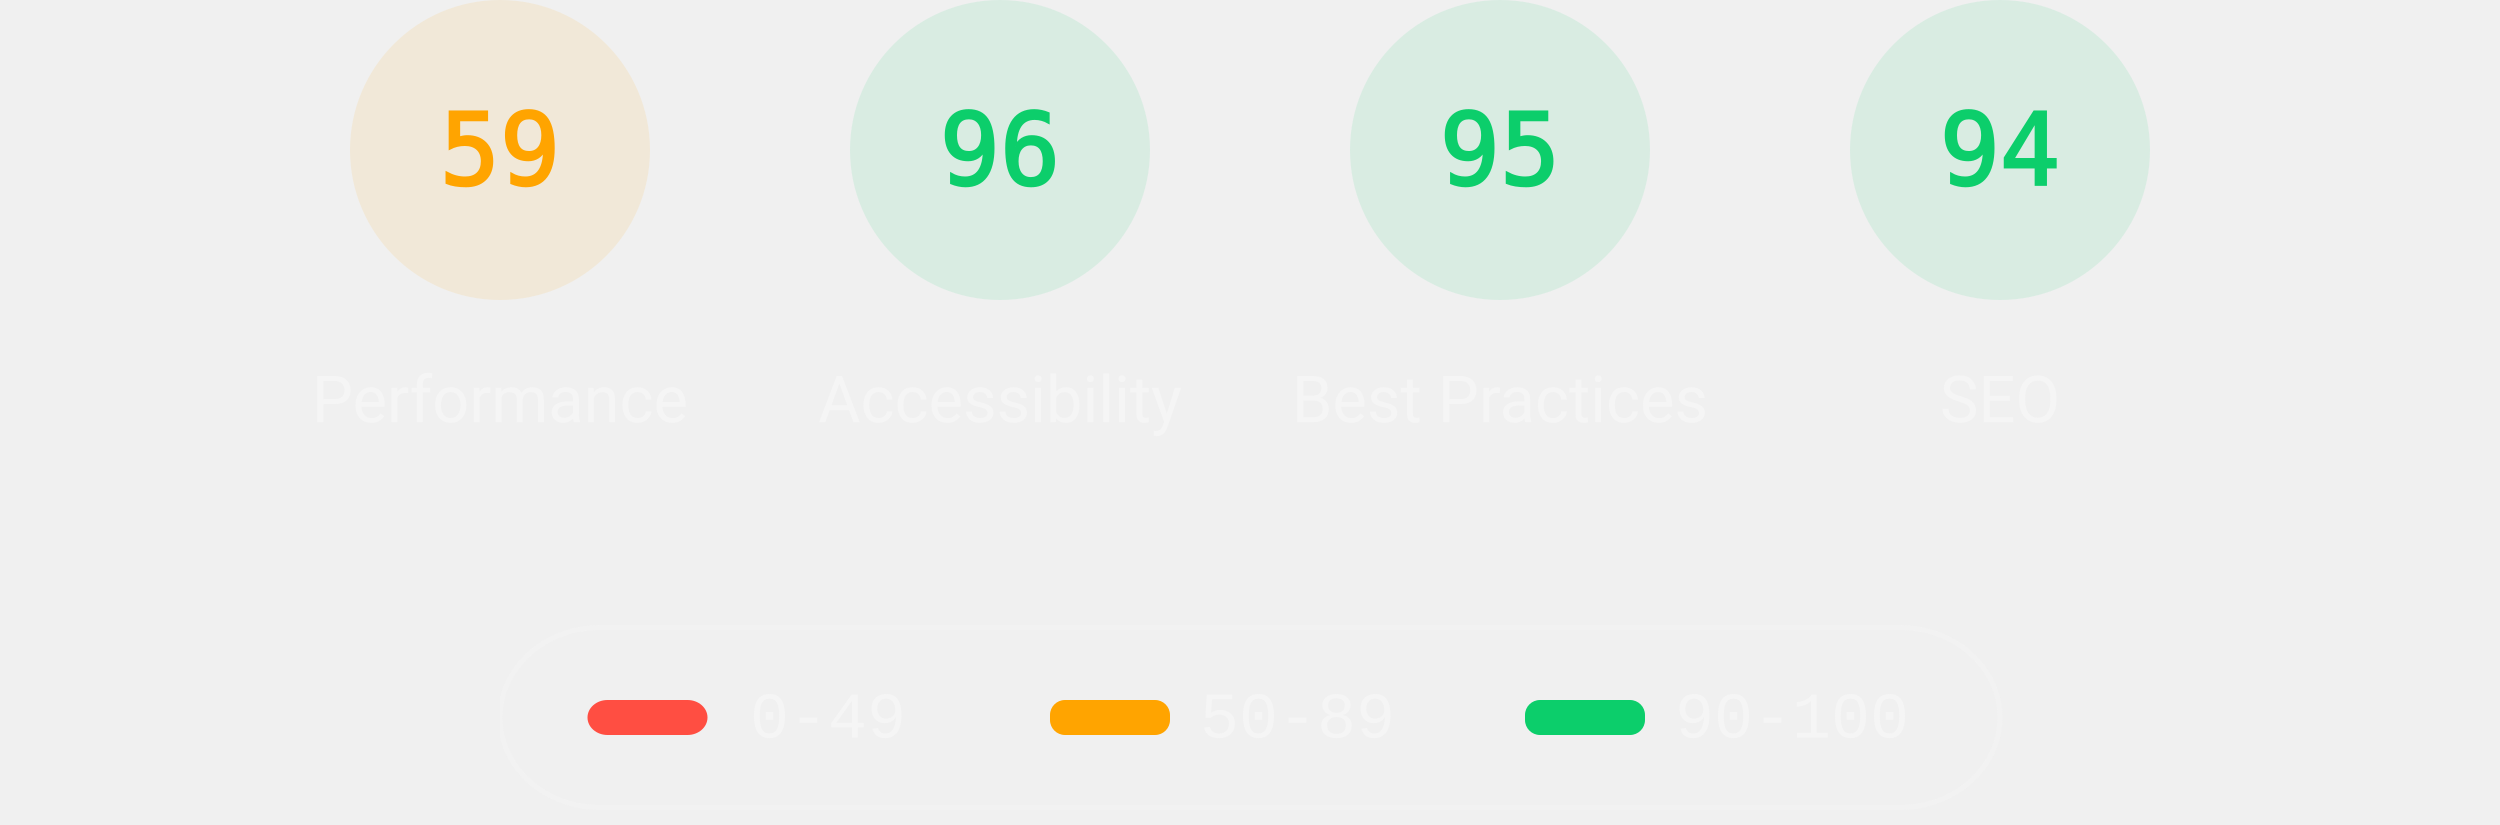
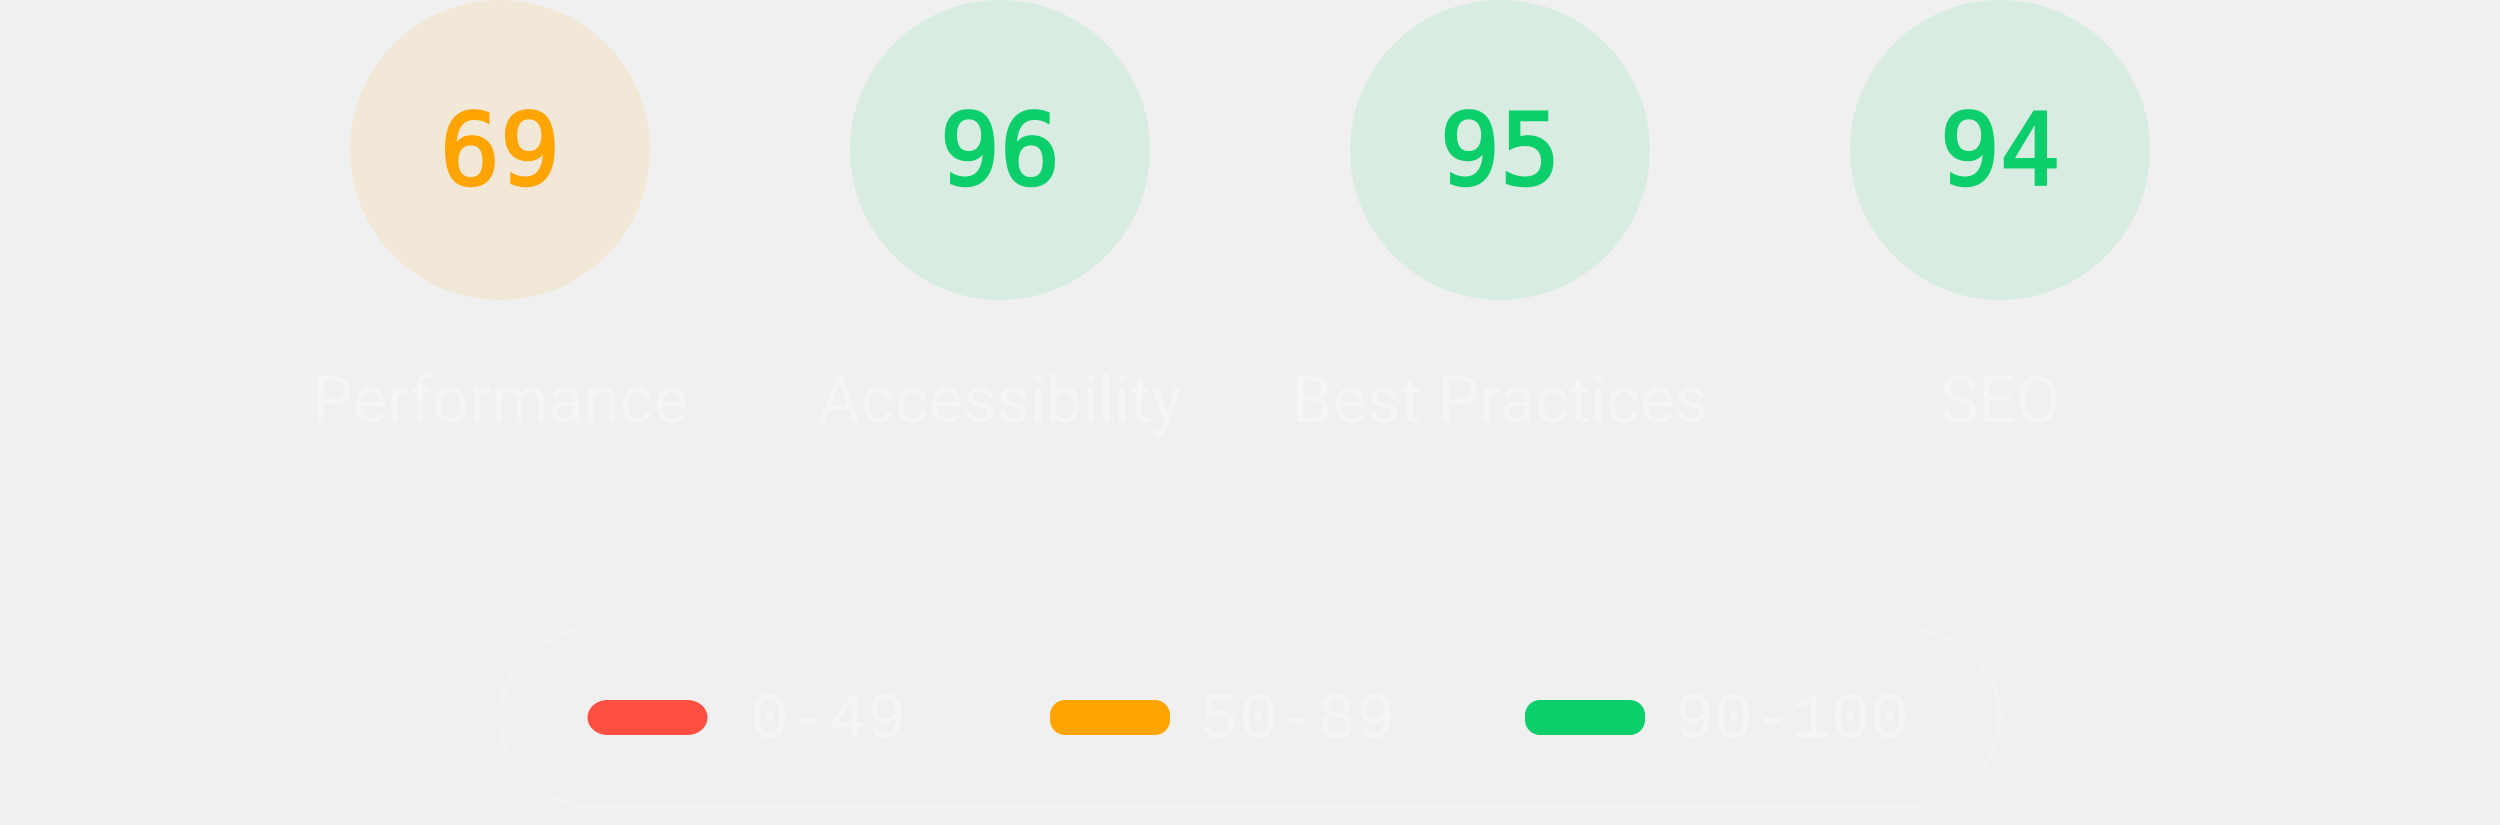
<svg xmlns="http://www.w3.org/2000/svg" class="theme--dark" fill="none" width="1000" height="330">
  <style>
			.gauge-base {
				opacity: 0.1
			}

			.gauge-arc {
				fill: none;
				animation-delay: 250ms;
				stroke-linecap: round;
				transform: rotate(-90deg);
				transform-origin: 100px 60px;
				animation: load-gauge 1s ease forwards
			}

			.guage-text {
				font-size: 40px;
				font-family: monospace;
				text-align: center
			}

			.guage-red {
				color: #ff4e42;
				fill: #ff4e42;
				stroke: #ff4e42
			}
			.guage-orange {
				color: #ffa400;
				fill: #ffa400;
				stroke: #ffa400
			}
			.guage-green {
				color: #0cce6b;
				fill: #0cce6b;
				stroke: #0cce6b
			}
			.theme--agnostic .guage-undefined {
				color: #5c5c5c;
				fill: #5c5c5c;
				stroke: #5c5c5c
			}
			.theme--light .guage-undefined {
				color: #1e1e1e;
				fill: #1e1e1e;
				stroke: #1e1e1e
			}
			.theme--dark .guage-undefined {
				color: #f5f5f5;
				fill: #f5f5f5;
				stroke: #f5f5f5
			}

			.guage-title {
				stroke: none;
				font-size: 26px;
				line-height: 26px;
				font-family: Roboto, Halvetica, Arial, sans-serif
			}
			.metric.guage-title {
				font-family: 'Courier New', Courier, monospace
			}
			.theme--agnostic .guage-title {
				color: #737373;
				fill: #737373
			}
			.theme--light .guage-title {
				color: #212121;
				fill: #212121
			}
			.theme--dark .guage-title {
				color: #f5f5f5;
				fill: #f5f5f5
			}

			@keyframes load-gauge {
				from {
					stroke-dasharray: 0 352.858
				}
			}
			.lh-gauge--pwa__disc {
				fill: #e0e0e0
			}
			.lh-gauge--pwa__logo {
				position: relative;
				fill: #b0b0b0
			}
			.lh-gauge--pwa__invisible {
				display: none
			}
			.lh-gauge--pwa__visible {
				display: inline
			}
			.guage-invisible {
				display: none
			}
			.lh-gauge--pwa__logo--primary-color {
				fill: #304ffe
			}
			.theme--agnostic .lh-gauge--pwa__logo--secondary-color {
				fill: #787878
			}
			.theme--light .lh-gauge--pwa__logo--secondary-color {
				fill: #3d3d3d
			}
			.theme--dark .lh-gauge--pwa__logo--secondary-color {
				fill: #d8b6b6
			}
			.theme--light #svg_2 {
				stroke: #00000022
			}
			.theme--agnostic #svg_2 {
				stroke: #616161
			}
			.theme--light #svg_2 {
				stroke: #00000022
			}
			.theme--dark #svg_2 {
				stroke: #f5f5f566
			}
		</style>
  <svg class="guage-div guage-perf guage-orange" viewBox="0 0 200 200" width="200" height="200" x="100" y="0">
    <circle class="gauge-base" r="56" cx="100" cy="60" stroke-width="8" />
-     <circle class="gauge-arc guage-arc-1" r="56" cx="100" cy="60" stroke-width="8" style="stroke-dasharray: 207.596, 351.858;" />
-     <text class="guage-text" x="100px" y="60px" alignment-baseline="central" dominant-baseline="central" text-anchor="middle">59</text>
+     <circle class="gauge-arc guage-arc-1" r="56" cx="100" cy="60" stroke-width="8" style="stroke-dasharray: 242.782, 351.858;" />
+     <text class="guage-text" x="100px" y="60px" alignment-baseline="central" dominant-baseline="central" text-anchor="middle">69</text>
    <text class="guage-title" x="100px" y="160px" alignment-baseline="central" dominant-baseline="central" text-anchor="middle">Performance</text>
  </svg>
  <svg class="guage-div guage-acc guage-green" viewBox="0 0 200 200" width="200" height="200" x="300" y="0">
    <circle class="gauge-base" r="56" cx="100" cy="60" stroke-width="8" />
    <circle class="gauge-arc guage-arc-2" r="56" cx="100" cy="60" stroke-width="8" style="stroke-dasharray: 337.784, 351.858;" />
    <text class="guage-text" x="100px" y="60px" alignment-baseline="central" dominant-baseline="central" text-anchor="middle">96</text>
    <text class="guage-title" x="100px" y="160px" alignment-baseline="central" dominant-baseline="central" text-anchor="middle">Accessibility</text>
  </svg>
  <svg class="guage-div guage-best guage-green" viewBox="0 0 200 200" width="200" height="200" x="500" y="0">
    <circle class="gauge-base" r="56" cx="100" cy="60" stroke-width="8" />
    <circle class="gauge-arc guage-arc-3" r="56" cx="100" cy="60" stroke-width="8" style="stroke-dasharray: 334.265, 351.858;" />
    <text class="guage-text" x="100px" y="60px" alignment-baseline="central" dominant-baseline="central" text-anchor="middle">95</text>
    <text class="guage-title" x="100px" y="160px" alignment-baseline="central" dominant-baseline="central" text-anchor="middle">Best Practices</text>
  </svg>
  <svg class="guage-div guage-seo guage-green" viewBox="0 0 200 200" width="200" height="200" x="700" y="0">
    <circle class="gauge-base" r="56" cx="100" cy="60" stroke-width="8" />
    <circle class="gauge-arc guage-arc-4" r="56" cx="100" cy="60" stroke-width="8" style="stroke-dasharray: 330.747, 351.858;" />
    <text class="guage-text" x="100px" y="60px" alignment-baseline="central" dominant-baseline="central" text-anchor="middle">94</text>
    <text class="guage-title" x="100px" y="160px" alignment-baseline="central" dominant-baseline="central" text-anchor="middle">SEO</text>
  </svg>
  <svg class="guage-div guage-pwa guage-invisible" viewBox="0 0 200 200" width="200" height="200" x="900" y="0">
    <svg viewBox="0 0 60 60" width="112" height="112" x="44" y="4">
      <defs>
        <linearGradient id="lh-gauge--pwa__check-circle__gradient-0" x1="50%" y1="0%" x2="50%" y2="100%">
          <stop stop-color="#00C852" offset="0%" />
          <stop stop-color="#009688" offset="100%" />
        </linearGradient>
        <linearGradient id="lh-gauge--pwa__installable__shadow-gradient-0" x1="76.056%" x2="24.111%" y1="82.995%" y2="24.735%">
          <stop stop-color="#A5D6A7" offset="0%" />
          <stop stop-color="#80CBC4" offset="100%" />
        </linearGradient>
        <linearGradient id="lh-gauge--pwa__fast-reliable__shadow-gradient-0" x1="76.056%" y1="82.995%" x2="25.678%" y2="26.493%">
          <stop stop-color="#64B5F6" offset="0%" />
          <stop stop-color="#2979FF" offset="100%" />
        </linearGradient>
        <g id="lh-gauge--pwa__fast-reliable-badge-0">
          <circle fill="#FFFFFF" cx="10" cy="10" r="10" />
          <path fill="#304FFE" d="M10 3.58l5.25 2.34v3.5c0 3.23-2.24 6.26-5.25 7-3.01-.74-5.25-3.77-5.25-7v-3.5L10 3.58zm-.47 10.74l2.76-4.83.03-.07c.04-.08 0-.24-.22-.24h-1.64l.47-3.26h-.47l-2.7 4.77c-.02.01.05-.1-.04.05-.09.16-.1.31.18.31h1.63l-.47 3.27h.47z" />
        </g>
        <g id="lh-gauge--pwa__installable-badge-0">
          <circle fill="#FFFFFF" cx="10" cy="10" r="10" />
          <path fill="#009688" d="M10 4.167A5.835 5.835 0 0 0 4.167 10 5.835 5.835 0 0 0 10 15.833 5.835 5.835 0 0 0 15.833 10 5.835 5.835 0 0 0 10 4.167zm2.917 6.416h-2.334v2.334H9.417v-2.334H7.083V9.417h2.334V7.083h1.166v2.334h2.334v1.166z" />
        </g>
      </defs>
      <g stroke="none" fill-rule="nonzero">
        <circle class="lh-gauge--pwa__disc" cx="30" cy="30" r="30" />
        <g class="lh-gauge--pwa__logo">
          <path d="M35.66 19.39l.7-1.75h2L37.4 15 38.6 12l3.4 9h-2.51l-.58-1.61z" />
          <path d="M33.52 21l3.65-9h-2.42l-2.5 5.82L30.5 12h-1.86l-1.9 5.82-1.35-2.65-1.21 3.72L25.4 21h2.38l1.72-5.2 1.64 5.2z" />
          <path fill-rule="nonzero" d="M20.3 17.91h1.48c.45 0 .85-.05 1.2-.15l.39-1.18 1.07-3.3a2.64 2.64 0 0 0-.28-.37c-.55-.6-1.36-.91-2.42-.91H18v9h2.3V17.9zm1.96-3.84c.22.22.33.5.33.87 0 .36-.1.65-.29.87-.2.23-.59.35-1.15.35h-.86v-2.41h.87c.52 0 .89.1 1.1.32z" />
        </g>
        <rect class="lh-gauge--pwa__component lh-gauge--pwa__na-line lh-gauge--pwa__invisible" fill="#FFFFFF" x="20" y="32" width="20" height="4" rx="2" />
        <g class="lh-gauge--pwa__component lh-gauge--pwa__fast-reliable-badge lh-gauge--pwa__invisible" transform="translate(20, 29)">
          <path fill="url(#lh-gauge--pwa__fast-reliable__shadow-gradient-0)" d="M33.63 19.49A30 30 0 0 1 16.2 30.36L3 17.14 17.14 3l16.49 16.49z" />
          <use href="#lh-gauge--pwa__fast-reliable-badge-0" />
        </g>
        <g class="lh-gauge--pwa__component lh-gauge--pwa__installable-badge lh-gauge--pwa__invisible" transform="translate(20, 29)">
          <path fill="url(#lh-gauge--pwa__installable__shadow-gradient-0)" d="M33.629 19.487c-4.272 5.453-10.391 9.39-17.415 10.869L3 17.142 17.142 3 33.63 19.487z" />
          <use href="#lh-gauge--pwa__installable-badge-0" />
        </g>
        <g class="lh-gauge--pwa__component lh-gauge--pwa__fast-reliable-installable-badges lh-gauge--pwa__invisible">
          <g transform="translate(8, 29)">
            <path fill="url(#lh-gauge--pwa__fast-reliable__shadow-gradient-0)" d="M16.321 30.463L3 17.143 17.142 3l22.365 22.365A29.864 29.864 0 0 1 22 31c-1.942 0-3.84-.184-5.679-.537z" />
            <use href="#lh-gauge--pwa__fast-reliable-badge-0" />
          </g>
          <g transform="translate(32, 29)">
            <path fill="url(#lh-gauge--pwa__installable__shadow-gradient-0)" d="M25.982 11.84a30.107 30.107 0 0 1-13.08 15.203L3 17.143 17.142 3l8.84 8.84z" />
            <use href="#lh-gauge--pwa__installable-badge-0" />
          </g>
        </g>
        <g class="lh-gauge--pwa__component lh-gauge--pwa__check-circle lh-gauge--pwa__invisible" transform="translate(18, 28)">
          <circle fill="#FFFFFF" cx="12" cy="12" r="12" />
          <path fill="url(#lh-gauge--pwa__check-circle__gradient-0)" d="M12 2a10 10 0 1 0 0 20 10 10 0 0 0 0-20zm-2 15l-5-5 1.41-1.41L10 14.17l7.59-7.59L19 8l-9 9z" />
        </g>
      </g>
    </svg>
    <text class="guage-title" y="160px" alignment-baseline="central" dominant-baseline="central" text-anchor="middle">
      <tspan x="100px" dy="-6px">Progressive</tspan>
      <tspan x="100px" dy="30px">Web App</tspan>
    </text>
  </svg>
  <svg width="604" height="76" x="200" y="250">
    <g>
      <rect fill="none" id="canvas_background" height="80" width="604" y="-1" x="-1" />
      <g display="none" overflow="visible" y="0" x="0" height="100%" width="100%" id="canvasGrid">
        <rect fill="url(#gridpattern)" stroke-width="0" y="0" x="0" height="100%" width="100%" />
      </g>
    </g>
    <g>
      <rect fill-opacity="0" stroke-width="2" rx="40" id="svg_2" height="72" width="600" y="1" x="0" fill="#000000" />
      <rect stroke="#000" rx="8" id="svg_3" height="14" width="48" y="30" x="35" stroke-opacity="null" stroke-width="0" fill="#ff4e42" />
      <rect stroke="#000" rx="6" id="svg_4" height="14" width="48" y="30" x="220" stroke-opacity="null" stroke-width="0" fill="#ffa400" />
      <rect stroke="#000" rx="6" id="svg_5" height="14" width="48" y="30" x="410" stroke-opacity="null" stroke-width="0" fill="#0cce6b" />
      <text class="metric guage-title" xml:space="preserve" text-anchor="start" font-size="26" id="svg_6" y="45" x="100" stroke-opacity="null" stroke-width="0" stroke="#000">0-49</text>
      <text class="metric guage-title" xml:space="preserve" text-anchor="start" font-size="26" id="svg_7" y="45" x="280" stroke-opacity="null" stroke-width="0" stroke="#000">50-89</text>
      <text class="metric guage-title" xml:space="preserve" text-anchor="start" font-size="26" id="svg_8" y="45" x="470" stroke-opacity="null" stroke-width="0" stroke="#000">90-100</text>
    </g>
  </svg>
</svg>
